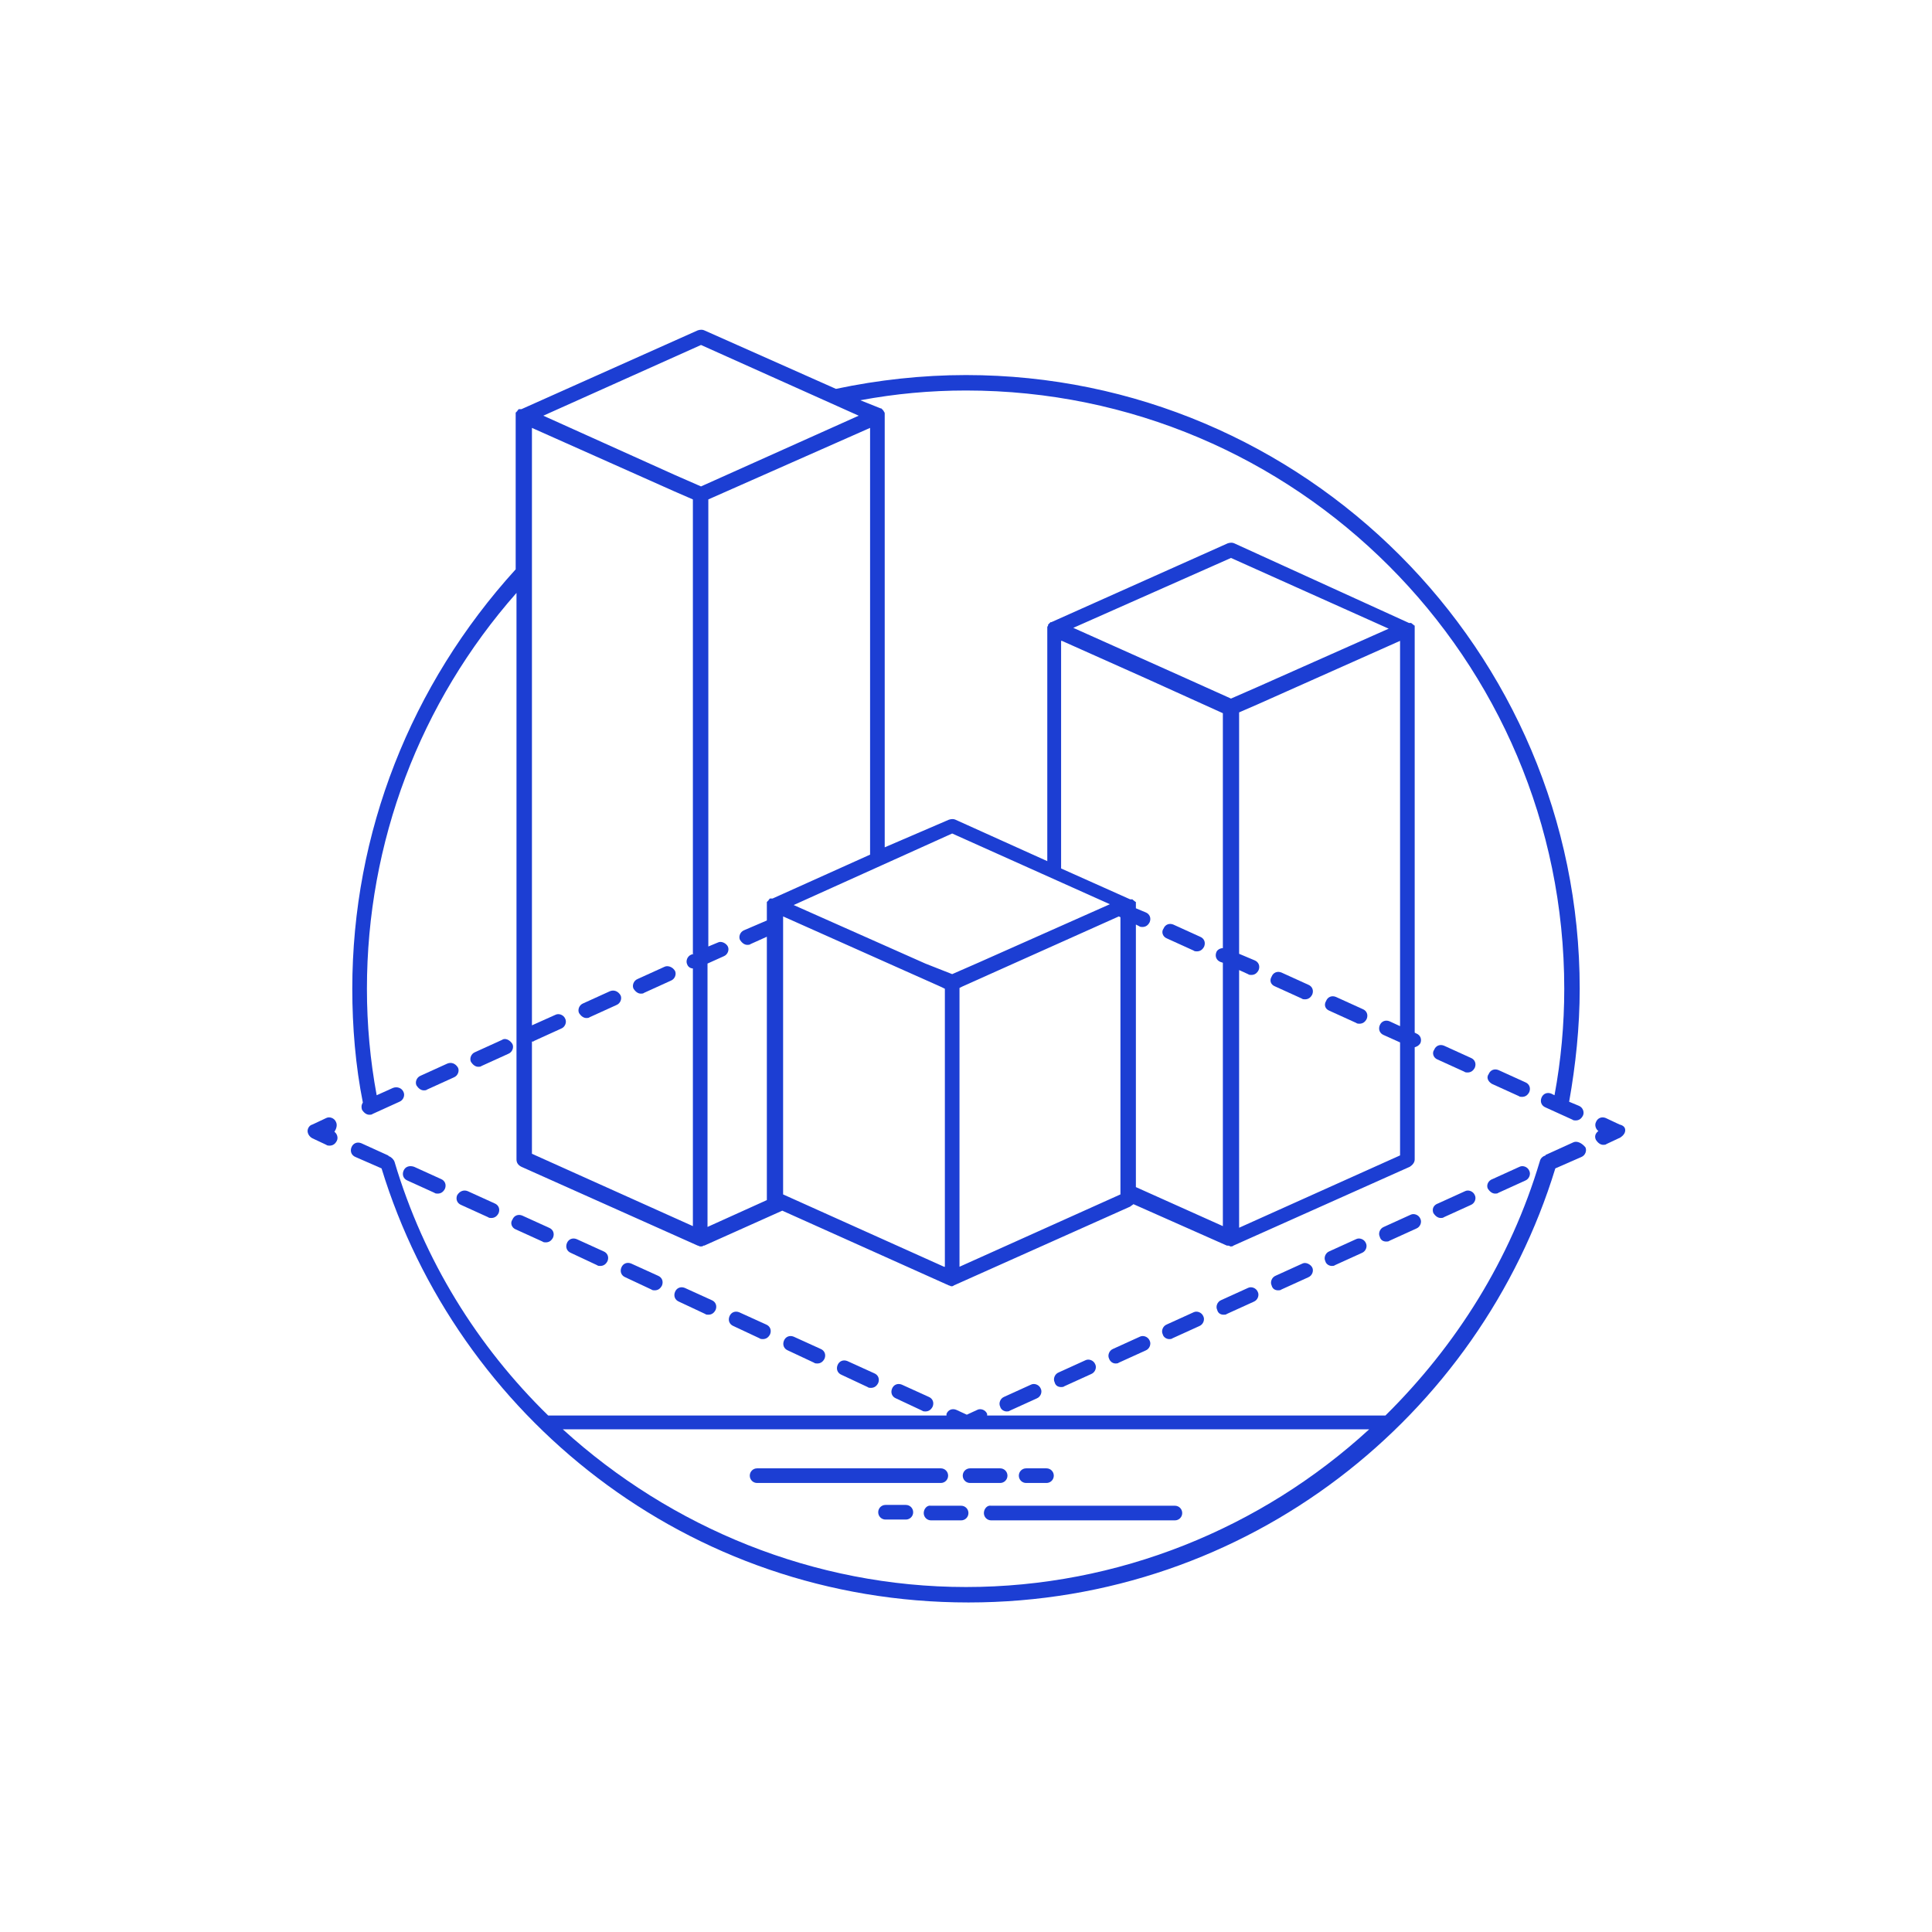
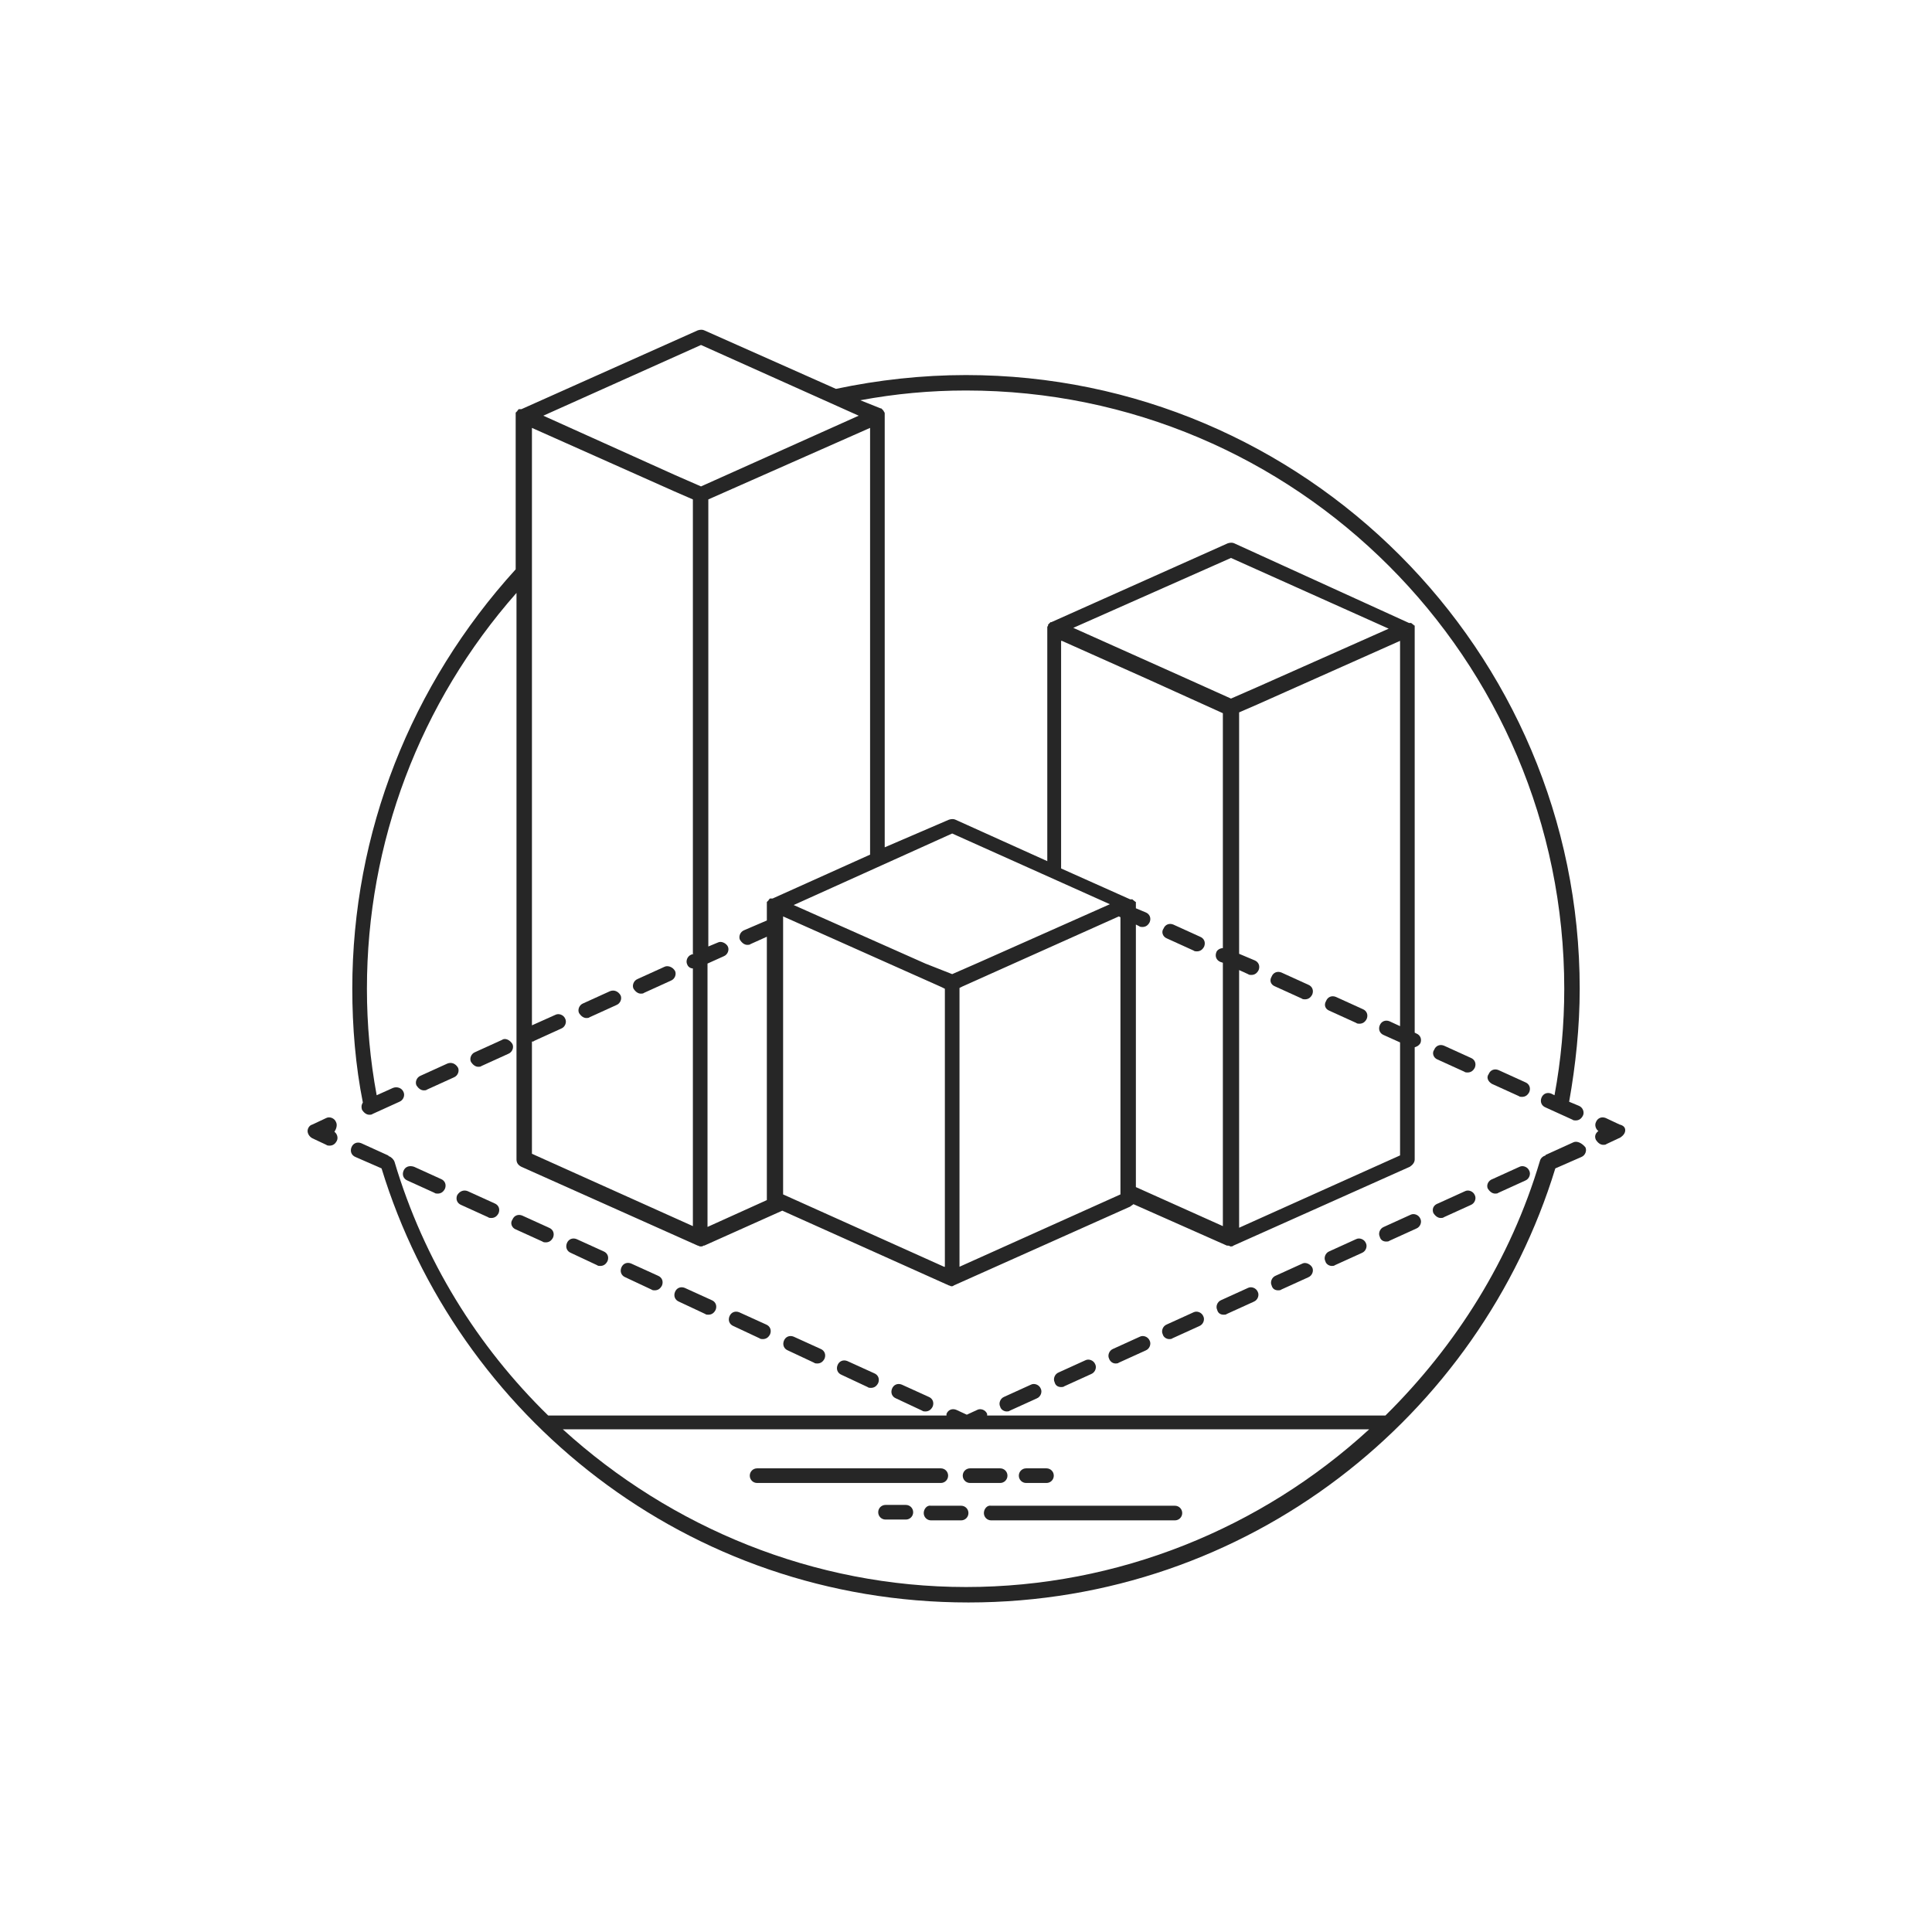
<svg xmlns="http://www.w3.org/2000/svg" width="100" height="100">
-   <svg fill="#1c3ed3" transform="matrix(.69 0 0 .69 15.5 15.5)" viewBox="0 0 164 164">
+   <svg fill="#262626" transform="matrix(.69 0 0 .69 15.5 15.5)" viewBox="0 0 164 164">
    <path d="M56.3 145.6h22.6c.5 0 .9-.4.9-.9s-.4-.9-.9-.9H56.3c-.5 0-.9.4-.9.9s.4.9.9.9zM82.5 145.6h3.7c.5 0 .9-.4.9-.9s-.4-.9-.9-.9h-3.7c-.5 0-.9.4-.9.9s.4.9.9.9zM89.4 145.6h2.5c.5 0 .9-.4.9-.9s-.4-.9-.9-.9h-2.5c-.5 0-.9.4-.9.9s.4.9.9.9zM84.2 149.3c0 .5.4.9.9.9h22.6c.5 0 .9-.4.9-.9s-.4-.9-.9-.9H85.1c-.5-.1-.9.4-.9.9zM76.8 149.3c0 .5.4.9.9.9h3.7c.5 0 .9-.4.9-.9s-.4-.9-.9-.9h-3.7c-.5-.1-.9.4-.9.9zM74.6 148.3h-2.5c-.5 0-.9.4-.9.9s.4.9.9.9h2.5c.5 0 .9-.4.9-.9s-.4-.9-.9-.9zM44.9 82.1l-3.3 1.5c-.5.2-.7.8-.5 1.2.2.3.5.6.9.6.1 0 .3 0 .4-.1l3.3-1.5c.5-.2.7-.8.5-1.2-.3-.5-.9-.7-1.3-.5zM24.9 91.1l-3.3 1.5c-.5.2-.7.8-.5 1.2.2.3.5.6.9.6.1 0 .3 0 .4-.1l3.3-1.5c.5-.2.7-.8.5-1.2-.3-.5-.9-.8-1.3-.5zM38.2 85.1l-3.3 1.5c-.5.2-.7.8-.5 1.2.2.3.5.6.9.6.1 0 .3 0 .4-.1l3.3-1.5c.5-.2.7-.8.5-1.2-.3-.5-.8-.7-1.3-.5zM18.2 94l-3.3 1.5c-.5.2-.7.8-.5 1.2.2.3.5.6.9.6.1 0 .3 0 .4-.1l3.3-1.5c.5-.2.7-.8.5-1.2-.3-.5-.8-.7-1.3-.5zM4.5 101.2c-.2-.5-.8-.7-1.2-.5l-1.7.8c-.4.1-.6.5-.6.8s.2.7.6.9l1.7.8c.1.1.3.1.4.1.4 0 .7-.2.9-.6.2-.4 0-.9-.3-1.1.2-.3.4-.8.2-1.2zM76.6 136.7c.1.1.3.1.4.1.4 0 .7-.2.9-.6.2-.5 0-1-.5-1.2l-3.3-1.5c-.5-.2-1 0-1.2.5-.2.5 0 1 .5 1.2l3.2 1.5zM56.6 127.8c.1.1.3.1.4.1.4 0 .7-.2.9-.6.2-.5 0-1-.5-1.2l-3.3-1.5c-.5-.2-1 0-1.2.5-.2.5 0 1 .5 1.2l3.2 1.5zM43.3 121.8c.1.1.3.1.4.1.4 0 .7-.2.9-.6.2-.5 0-1-.5-1.2l-3.3-1.5c-.5-.2-1 0-1.2.5-.2.5 0 1 .5 1.2l3.2 1.5zM63.3 130.8c.1.1.3.1.4.1.4 0 .7-.2.9-.6.2-.5 0-1-.5-1.2l-3.3-1.5c-.5-.2-1 0-1.2.5-.2.5 0 1 .5 1.2l3.2 1.5zM69.9 133.8c.1.1.3.1.4.1.4 0 .7-.2.9-.6.2-.5 0-1-.5-1.2l-3.3-1.5c-.5-.2-1 0-1.2.5s0 1 .5 1.2l3.2 1.5zM36.6 118.8c.1.1.3.1.4.1.4 0 .7-.2.9-.6.2-.5 0-1-.5-1.2l-3.3-1.5c-.5-.2-1 0-1.2.5-.2.5 0 1 .5 1.2l3.2 1.5zM26.6 114.4l3.3 1.5c.1.1.3.1.4.1.4 0 .7-.2.9-.6.2-.5 0-1-.5-1.2l-3.3-1.5c-.5-.2-1 0-1.2.5-.3.4-.1 1 .4 1.2zM19.4 110.2c-.2.5 0 1 .5 1.2l3.3 1.5c.1.1.3.1.4.1.4 0 .7-.2.9-.6.2-.5 0-1-.5-1.2l-3.3-1.5c-.5-.2-1 0-1.3.5zM49.9 124.8c.1.1.3.1.4.1.4 0 .7-.2.9-.6.2-.5 0-1-.5-1.2l-3.3-1.5c-.5-.2-1 0-1.2.5-.2.5 0 1 .5 1.2l3.2 1.5zM12.8 107.2c-.2.5 0 1 .5 1.2l3.3 1.5c.1.1.3.1.4.1.4 0 .7-.2.9-.6.2-.5 0-1-.5-1.2l-3.3-1.5c-.6-.2-1.1 0-1.3.5z" />
    <path d="M156.7 103.7l-3.3 1.5s-.1 0-.1.1c-.3.1-.6.3-.7.7-3.6 12.1-10.3 22.7-19 31.3h-49v-.2c-.2-.5-.8-.7-1.2-.5l-1.3.6-1.3-.6c-.5-.2-1 0-1.2.5v.2h-49c-8.7-8.5-15.3-19.1-18.9-31.2-.1-.3-.4-.6-.7-.7l-.1-.1-3.3-1.5c-.5-.2-1 0-1.2.5-.2.5 0 1 .5 1.2l3.2 1.4c9.3 30.4 37.6 53.4 72.2 53.4 34.5 0 62.9-23 72.2-53.4l3.2-1.4c.5-.2.7-.8.5-1.2-.5-.6-1.1-.8-1.5-.6zM82 158.4c-18.7 0-36.3-7.3-49.6-19.4h99.2c-13.3 12.2-30.9 19.4-49.6 19.4z" />
    <path d="M113.7 124.9c.1 0 .3 0 .4-.1l3.3-1.5c.5-.2.7-.8.5-1.2-.2-.5-.8-.7-1.2-.5l-3.3 1.5c-.5.2-.7.8-.5 1.2.1.4.4.6.8.6zM120.4 121.9c.1 0 .3 0 .4-.1l3.3-1.5c.5-.2.7-.8.5-1.2s-.8-.7-1.2-.5l-3.3 1.5c-.5.2-.7.8-.5 1.2.1.4.4.6.8.6zM127 118.9c.1 0 .3 0 .4-.1l3.3-1.5c.5-.2.7-.8.5-1.2-.2-.5-.8-.7-1.2-.5l-3.3 1.5c-.5.2-.7.8-.5 1.2.1.4.5.6.8.6zM133.7 115.9c.1 0 .3 0 .4-.1l3.3-1.5c.5-.2.7-.8.5-1.2-.2-.5-.8-.7-1.2-.5l-3.3 1.5c-.5.2-.7.8-.5 1.2.1.4.4.6.8.6zM146.2 109.4c.2.3.5.6.9.6.1 0 .3 0 .4-.1l3.3-1.5c.5-.2.7-.8.5-1.2-.2-.5-.8-.7-1.2-.5l-3.3 1.5c-.6.2-.8.8-.6 1.2zM139.5 112.4c.2.3.5.6.9.6.1 0 .3 0 .4-.1l3.3-1.5c.5-.2.7-.8.5-1.2-.2-.5-.8-.7-1.2-.5l-3.3 1.5c-.6.2-.8.7-.6 1.2zM87 136.8c.1 0 .3 0 .4-.1l3.3-1.5c.5-.2.7-.8.5-1.2-.2-.5-.8-.7-1.2-.5l-3.3 1.5c-.5.2-.7.8-.5 1.2.1.4.5.6.8.6zM93.7 133.8c.1 0 .3 0 .4-.1l3.3-1.5c.5-.2.7-.8.5-1.2-.2-.5-.8-.7-1.2-.5l-3.3 1.5c-.5.2-.7.8-.5 1.2.1.4.4.6.8.6zM100.4 130.9c.1 0 .3 0 .4-.1l3.3-1.5c.5-.2.7-.8.5-1.2-.2-.5-.8-.7-1.2-.5l-3.3 1.5c-.5.2-.7.8-.5 1.2.1.3.4.6.8.6zM107 127.9c.1 0 .3 0 .4-.1l3.3-1.5c.5-.2.7-.8.5-1.2-.2-.5-.8-.7-1.2-.5l-3.3 1.5c-.5.2-.7.8-.5 1.2.1.4.5.6.8.6zM162.4 101.5l-1.7-.8c-.5-.2-1 0-1.2.5-.2.4 0 .9.3 1.1-.4.3-.5.7-.3 1.1.2.3.5.6.9.6.1 0 .3 0 .4-.1l1.7-.8c.3-.2.6-.5.6-.9s-.3-.6-.7-.7zM157.4 99.2l-1.2-.5c.8-4.5 1.3-9.2 1.3-13.9 0-41.6-33.9-75.5-75.5-75.5-5.4 0-10.8.6-16 1.7L49.8 3.8c-.2-.1-.5-.1-.8 0l-21.7 9.7h-.1-.1-.1s-.1 0-.1.1l-.1.1s0 .1-.1.1c0 0 0 .1-.1.1v19.3C13.7 47.4 6.5 65.6 6.5 84.8c0 4.7.4 9.5 1.3 14-.2.3-.2.6-.1.9.2.3.5.6.9.6.1 0 .3 0 .4-.1l3.3-1.5c.5-.2.7-.8.5-1.2-.2-.5-.8-.7-1.3-.5l-2 .9c-.8-4.3-1.2-8.7-1.2-13.1 0-18 6.5-35.2 18.4-48.7v69.7c0 .4.2.7.6.9l21.7 9.7c.1 0 .2.1.3.1h.1c.1 0 .2 0 .3-.1h.1l9.6-4.3 20.5 9.2c.1 0 .2.1.3.1.1 0 .2 0 .3-.1l21.7-9.7c.1-.1.3-.2.4-.3l11.5 5.1h.1c.1 0 .2 0 .3.1h.1c.1 0 .2 0 .3-.1l21.7-9.7c.3-.2.6-.5.6-.9V92c.3-.1.5-.2.7-.5.2-.5 0-1-.5-1.2l-.2-.1V40.5v-.2-.1c0-.1 0-.1-.1-.1 0 0 0-.1-.1-.1l-.1-.1s-.1 0-.1-.1h-.1-.1-.1L115 30c-.2-.1-.5-.1-.8 0l-21.7 9.7h-.1l-.1.1-.1.1-.1.1v.1c0 .1-.1.1-.1.2V69.1L80.7 64c-.2-.1-.5-.1-.8 0L72 67.4V14.3 14c0-.1-.1-.2-.1-.2 0-.1-.1-.1-.1-.2 0 0-.1 0-.1-.1 0 0-.1 0-.1-.1h-.1l-2.5-1c4.3-.8 8.6-1.2 13-1.2 40.6 0 73.6 33 73.6 73.6 0 4.4-.4 8.8-1.2 13.1l-.4-.2c-.5-.2-1 0-1.2.5-.2.5 0 1 .5 1.2l3.3 1.5c.1.1.3.1.4.1.4 0 .7-.2.9-.6.2-.4 0-1-.5-1.2zM48.5 80.5l-.3.1c-.5.2-.7.8-.5 1.2.1.3.4.5.7.5V114l-19.8-8.9V91.3c.1 0 .2 0 .3-.1l3.3-1.5c.5-.2.7-.8.5-1.2-.2-.5-.8-.7-1.2-.5l-2.9 1.3V15.8l17.5 7.8 2.3 1v55.9zm.9-57.5l-3.2-1.4L30 14.3l19.4-8.7 19.4 8.7L49.4 23zm29.9 96l-19.8-8.9V75.9L79 84.6l.4.2V119zm21.7-9.1v.2L81.2 119V84.7l.4-.2 19.2-8.6.2.1v33.9zm34.4-20.5l-1.3-.6c-.5-.2-1 0-1.2.5-.2.5 0 1 .5 1.2l2 .9v13.9l-19.8 8.9V82.5l1.1.5c.1.1.3.1.4.1.4 0 .7-.2.9-.6.2-.5 0-1-.5-1.2l-1.9-.8V50.8l2.3-1 17.5-7.8v47.4zm-20.8-57.6l19.4 8.7-16.2 7.2-3.2 1.4-6-2.7-13.4-6 19.4-8.6zM93.8 42l10.3 4.6 9.5 4.3v28.9c-.3 0-.7.2-.8.5-.2.5 0 1 .5 1.2l.3.1V114l-10.7-4.8V76.9l.4.2c.1.1.3.1.4.1.4 0 .7-.2.9-.6.2-.5 0-1-.5-1.2l-1.2-.5v-.4-.2-.1c0-.1 0-.1-.1-.1 0 0 0-.1-.1-.1l-.1-.1s-.1 0-.1-.1h-.1-.1-.1L93.7 70V42zM80.3 65.7l19.4 8.7-16.2 7.2-3.2 1.4-3.3-1.3-16.2-7.2 19.5-8.8zM70.2 15.8v52.5l-12 5.4h-.1-.1-.1s-.1 0-.1.1l-.1.1s0 .1-.1.1c0 0 0 .1-.1.1v2.3l-2.8 1.2c-.5.2-.7.8-.5 1.2.2.3.5.6.9.6.1 0 .3 0 .4-.1l2-.9v32.4l-7.3 3.3V81.7l2-.9c.5-.2.7-.8.5-1.2s-.8-.7-1.2-.5l-1.2.5v-55l19.9-8.8z" />
    <path d="M106.7 78.6l3.3 1.5c.1.1.3.1.4.1.4 0 .7-.2.9-.6.2-.5 0-1-.5-1.2l-3.3-1.5c-.5-.2-1 0-1.2.5-.3.4-.1 1 .4 1.2zM120 84.5l3.3 1.5c.1.1.3.1.4.1.4 0 .7-.2.9-.6.2-.5 0-1-.5-1.2l-3.3-1.5c-.5-.2-1 0-1.2.5-.3.5-.1 1 .4 1.2zM140 93.5l3.3 1.5c.1.1.3.1.4.1.4 0 .7-.2.9-.6.2-.5 0-1-.5-1.2l-3.3-1.5c-.5-.2-1 0-1.2.5-.3.4-.1 1 .4 1.2zM126.7 87.5L130 89c.1.1.3.1.4.1.4 0 .7-.2.9-.6.2-.5 0-1-.5-1.2l-3.3-1.5c-.5-.2-1 0-1.2.5-.3.5-.1 1 .4 1.2zM146.7 96.5L150 98c.1.1.3.1.4.1.4 0 .7-.2.9-.6.2-.5 0-1-.5-1.2l-3.3-1.5c-.5-.2-1 0-1.2.5-.3.4-.1.9.4 1.2z" />
  </svg>
</svg>
